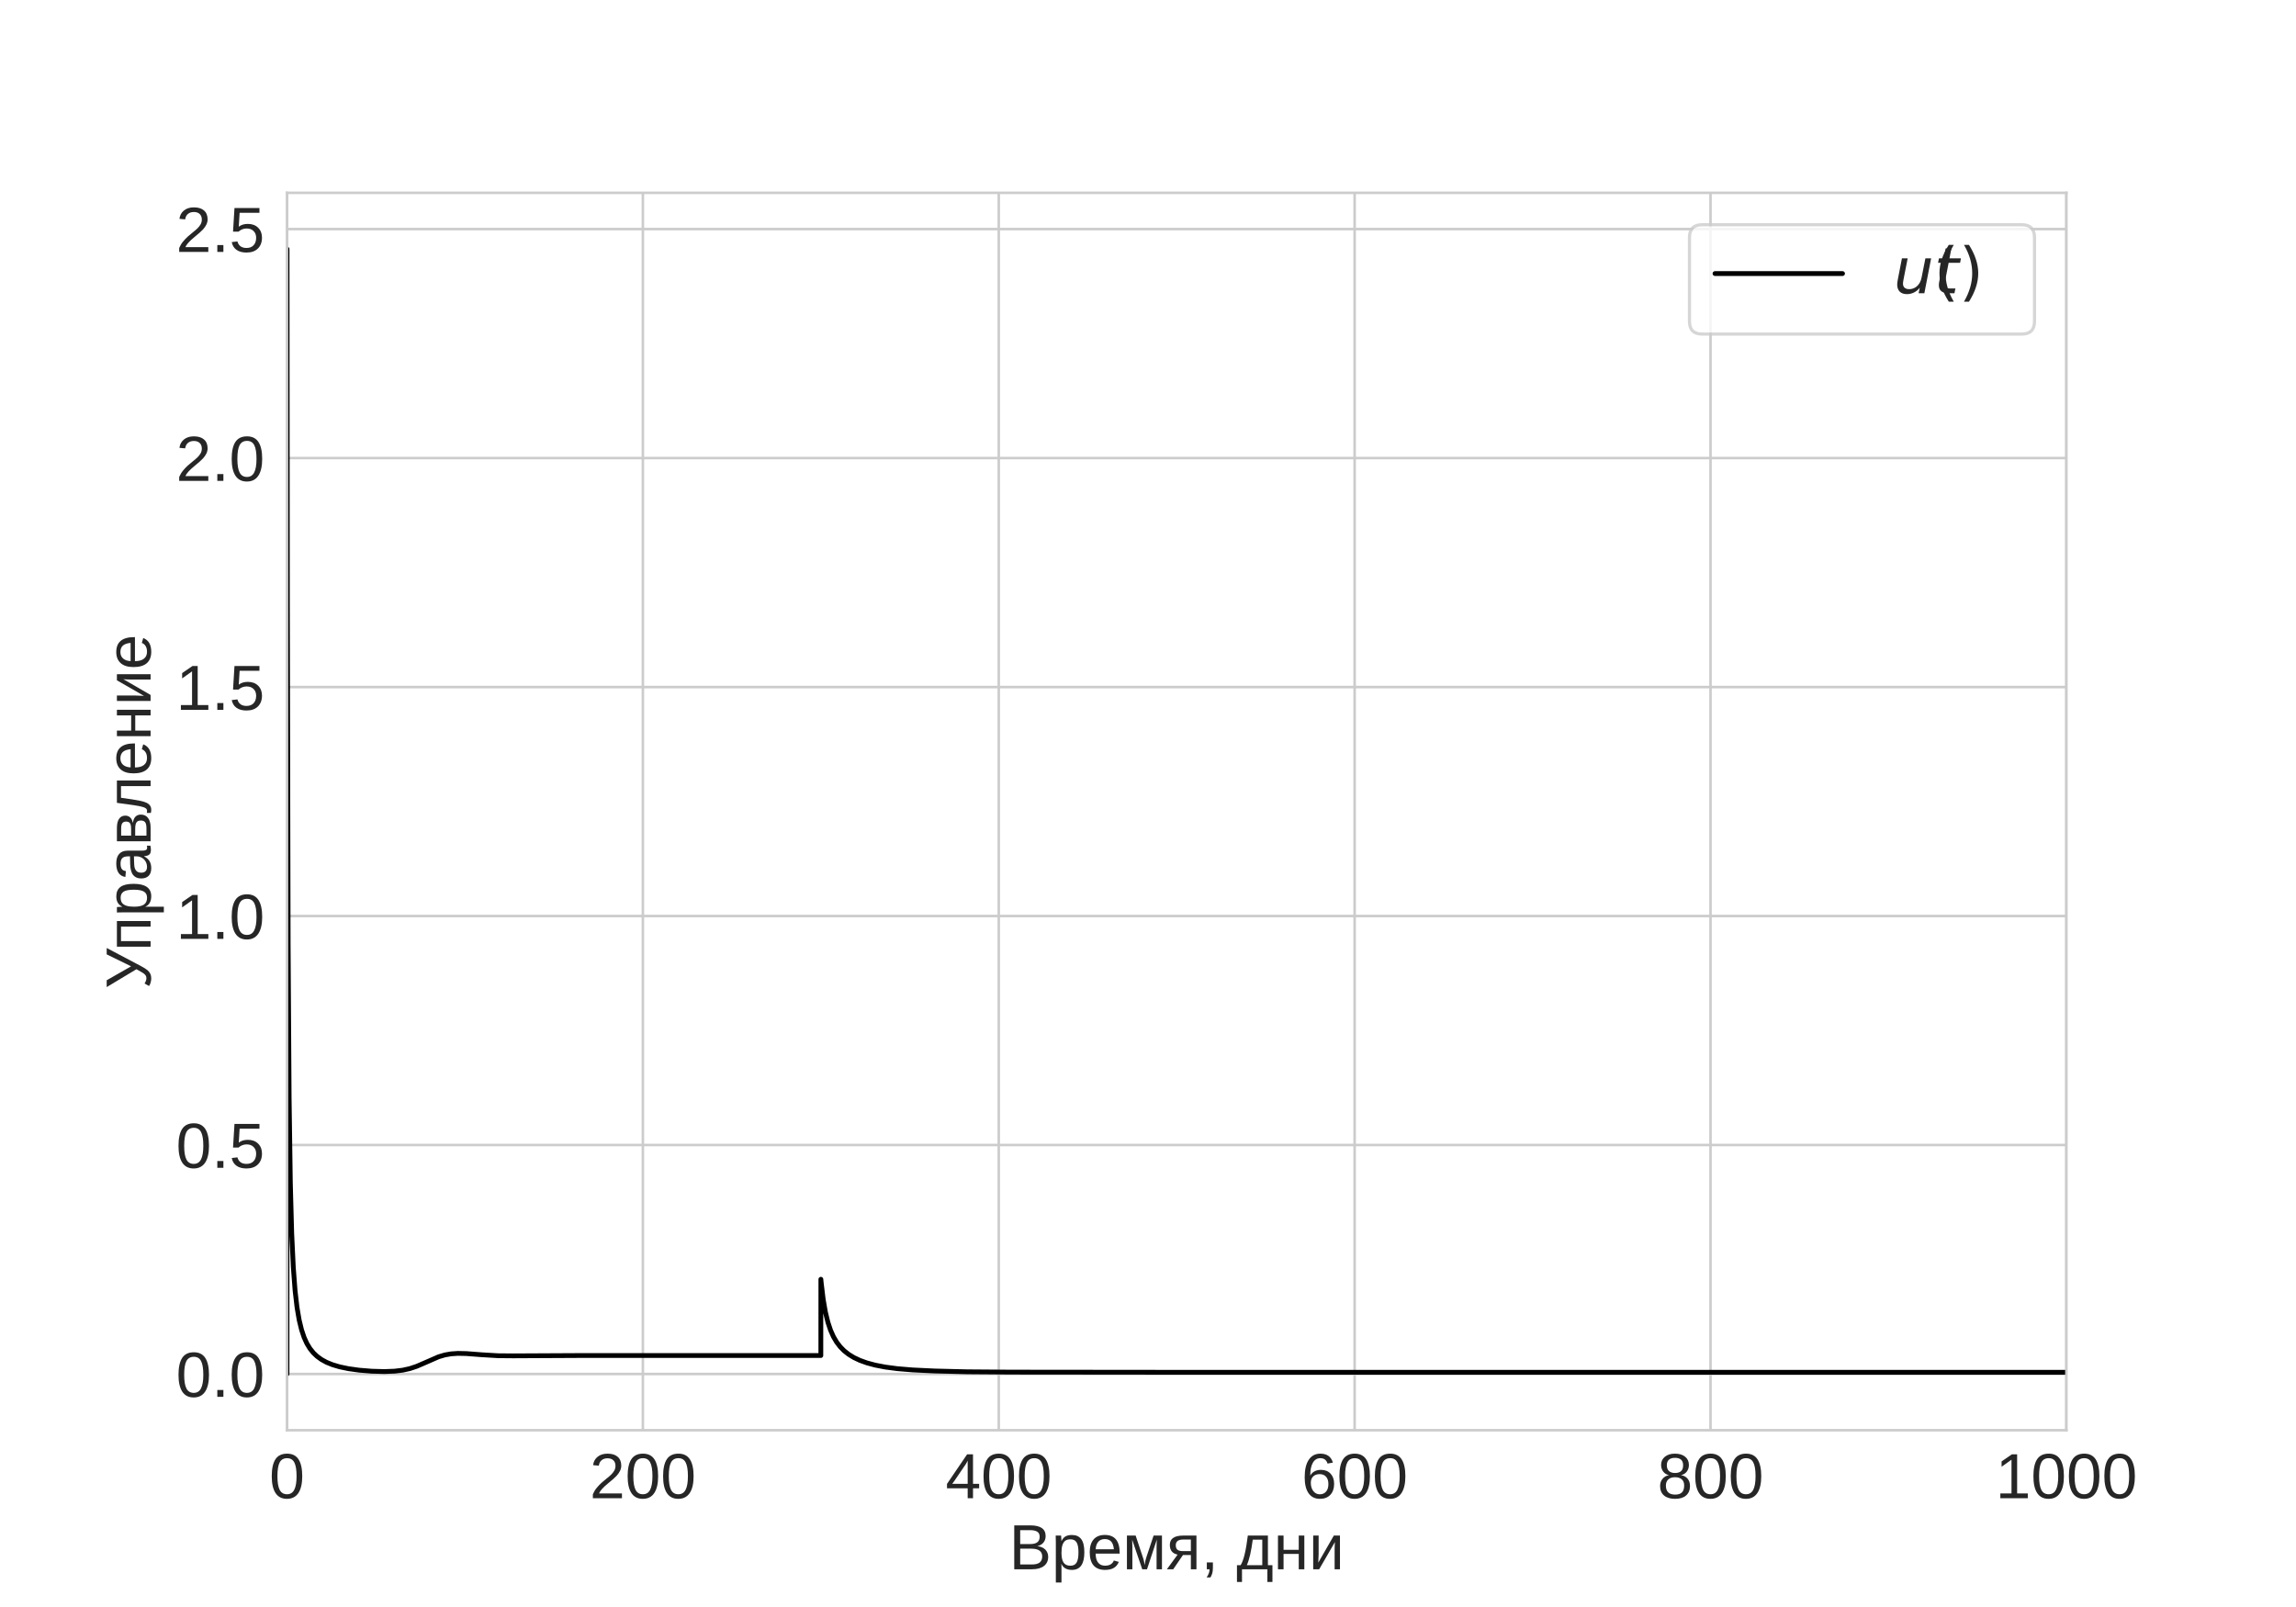
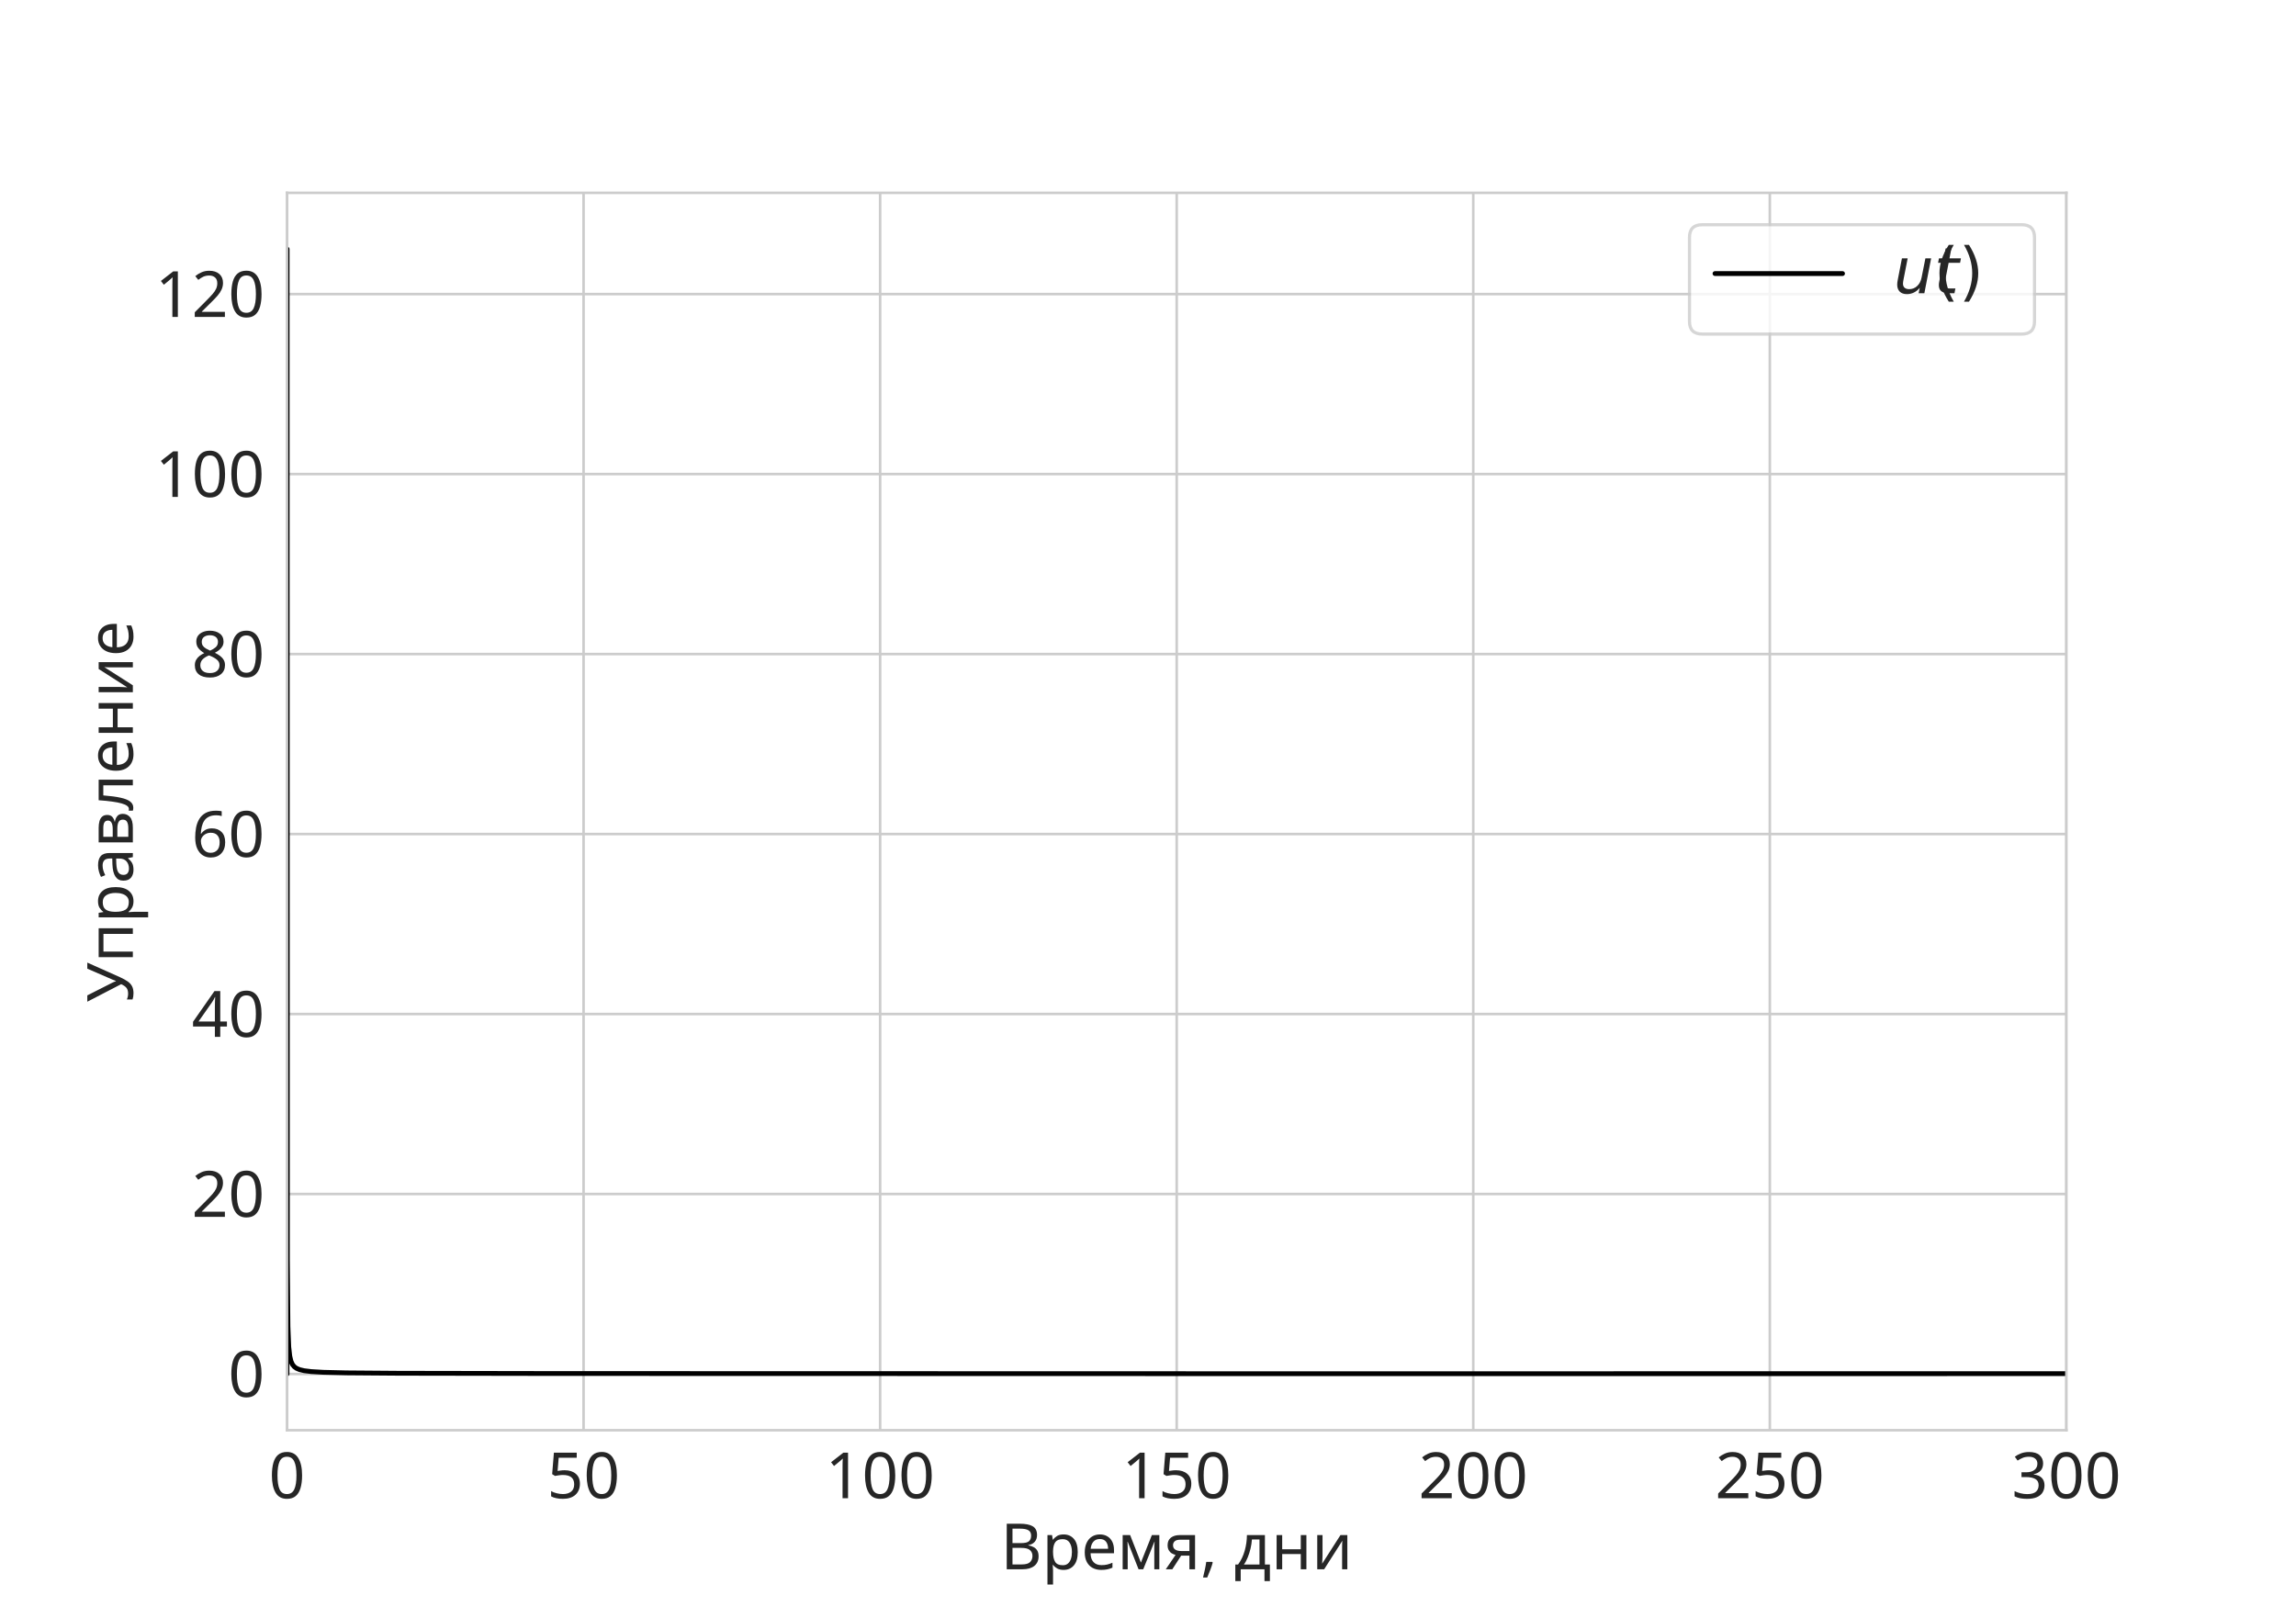
<svg xmlns="http://www.w3.org/2000/svg" width="720pt" height="504pt" viewBox="0 0 720 504" version="1.1">
  <defs>
    <style type="text/css">*{stroke-linejoin: round; stroke-linecap: butt}</style>
  </defs>
  <g id="figure_1">
    <g id="patch_1">
      <path d="M 0 504  L 720 504  L 720 0  L 0 0  z " style="fill: #ffffff" />
    </g>
    <g id="axes_1">
      <g id="patch_2">
        <path d="M 90 448.56  L 648 448.56  L 648 60.48  L 90 60.48  z " style="fill: #ffffff" />
      </g>
      <g id="matplotlib.axis_1">
        <g id="xtick_1">
          <g id="line2d_1">
-             <path d="M 90 448.56  L 90 60.48  " clip-path="url(#pd3779e9993)" style="fill: none; stroke: #cccccc; stroke-width: 0.8; stroke-linecap: round" />
+             <path d="M 90 448.56  L 90 60.48  " clip-path="url(#pfdcc66a1d0)" style="fill: none; stroke: #cccccc; stroke-width: 0.8; stroke-linecap: round" />
          </g>
          <g id="text_1">
-             <text style="fill: #262626; font: 20px 'Arial', 'DejaVu Sans', 'Liberation Sans', 'Bitstream Vera Sans', sans-serif; text-anchor: middle" x="90" y="469.876" transform="rotate(-0 90 469.8756)">0</text>
+             <text style="fill: #262626; font: 20px 'sans-serif'; text-anchor: middle" x="90" y="469.876" transform="rotate(-0, 90, 469.8756)">0</text>
          </g>
        </g>
        <g id="xtick_2">
          <g id="line2d_2">
-             <path d="M 201.6 448.56  L 201.6 60.48  " clip-path="url(#pd3779e9993)" style="fill: none; stroke: #cccccc; stroke-width: 0.8; stroke-linecap: round" />
+             <path d="M 183 448.56  L 183 60.48  " clip-path="url(#pfdcc66a1d0)" style="fill: none; stroke: #cccccc; stroke-width: 0.8; stroke-linecap: round" />
          </g>
          <g id="text_2">
-             <text style="fill: #262626; font: 20px 'Arial', 'DejaVu Sans', 'Liberation Sans', 'Bitstream Vera Sans', sans-serif; text-anchor: middle" x="201.6" y="469.876" transform="rotate(-0 201.6 469.8756)">200</text>
+             <text style="fill: #262626; font: 20px 'sans-serif'; text-anchor: middle" x="183" y="469.876" transform="rotate(-0, 183, 469.8756)">50</text>
          </g>
        </g>
        <g id="xtick_3">
          <g id="line2d_3">
-             <path d="M 313.2 448.56  L 313.2 60.48  " clip-path="url(#pd3779e9993)" style="fill: none; stroke: #cccccc; stroke-width: 0.8; stroke-linecap: round" />
+             <path d="M 276 448.56  L 276 60.48  " clip-path="url(#pfdcc66a1d0)" style="fill: none; stroke: #cccccc; stroke-width: 0.8; stroke-linecap: round" />
          </g>
          <g id="text_3">
-             <text style="fill: #262626; font: 20px 'Arial', 'DejaVu Sans', 'Liberation Sans', 'Bitstream Vera Sans', sans-serif; text-anchor: middle" x="313.2" y="469.876" transform="rotate(-0 313.2 469.8756)">400</text>
+             <text style="fill: #262626; font: 20px 'sans-serif'; text-anchor: middle" x="276" y="469.876" transform="rotate(-0, 276, 469.8756)">100</text>
          </g>
        </g>
        <g id="xtick_4">
          <g id="line2d_4">
-             <path d="M 424.8 448.56  L 424.8 60.48  " clip-path="url(#pd3779e9993)" style="fill: none; stroke: #cccccc; stroke-width: 0.8; stroke-linecap: round" />
+             <path d="M 369 448.56  L 369 60.48  " clip-path="url(#pfdcc66a1d0)" style="fill: none; stroke: #cccccc; stroke-width: 0.8; stroke-linecap: round" />
          </g>
          <g id="text_4">
-             <text style="fill: #262626; font: 20px 'Arial', 'DejaVu Sans', 'Liberation Sans', 'Bitstream Vera Sans', sans-serif; text-anchor: middle" x="424.8" y="469.876" transform="rotate(-0 424.8 469.8756)">600</text>
+             <text style="fill: #262626; font: 20px 'sans-serif'; text-anchor: middle" x="369" y="469.876" transform="rotate(-0, 369, 469.8756)">150</text>
          </g>
        </g>
        <g id="xtick_5">
          <g id="line2d_5">
-             <path d="M 536.4 448.56  L 536.4 60.48  " clip-path="url(#pd3779e9993)" style="fill: none; stroke: #cccccc; stroke-width: 0.8; stroke-linecap: round" />
+             <path d="M 462 448.56  L 462 60.48  " clip-path="url(#pfdcc66a1d0)" style="fill: none; stroke: #cccccc; stroke-width: 0.8; stroke-linecap: round" />
          </g>
          <g id="text_5">
-             <text style="fill: #262626; font: 20px 'Arial', 'DejaVu Sans', 'Liberation Sans', 'Bitstream Vera Sans', sans-serif; text-anchor: middle" x="536.4" y="469.876" transform="rotate(-0 536.4 469.8756)">800</text>
+             <text style="fill: #262626; font: 20px 'sans-serif'; text-anchor: middle" x="462" y="469.876" transform="rotate(-0, 462, 469.8756)">200</text>
          </g>
        </g>
        <g id="xtick_6">
          <g id="line2d_6">
-             <path d="M 648 448.56  L 648 60.48  " clip-path="url(#pd3779e9993)" style="fill: none; stroke: #cccccc; stroke-width: 0.8; stroke-linecap: round" />
+             <path d="M 555 448.56  L 555 60.48  " clip-path="url(#pfdcc66a1d0)" style="fill: none; stroke: #cccccc; stroke-width: 0.8; stroke-linecap: round" />
          </g>
          <g id="text_6">
-             <text style="fill: #262626; font: 20px 'Arial', 'DejaVu Sans', 'Liberation Sans', 'Bitstream Vera Sans', sans-serif; text-anchor: middle" x="648" y="469.876" transform="rotate(-0 648 469.8756)">1000</text>
+             <text style="fill: #262626; font: 20px 'sans-serif'; text-anchor: middle" x="555" y="469.876" transform="rotate(-0, 555, 469.8756)">250</text>
          </g>
        </g>
-         <g id="text_7">
-           <text style="fill: #262626; font: 20px 'Arial', 'DejaVu Sans', 'Liberation Sans', 'Bitstream Vera Sans', sans-serif; text-anchor: middle" x="369" y="492.166" transform="rotate(-0 369 492.1662)">Время, дни</text>
+         <g id="xtick_7">
+           <g id="line2d_7">
+             <path d="M 648 448.56  L 648 60.48  " clip-path="url(#pfdcc66a1d0)" style="fill: none; stroke: #cccccc; stroke-width: 0.8; stroke-linecap: round" />
+           </g>
+           <g id="text_7">
+             <text style="fill: #262626; font: 20px 'sans-serif'; text-anchor: middle" x="648" y="469.876" transform="rotate(-0, 648, 469.8756)">300</text>
+           </g>
+         </g>
+         <g id="text_8">
+           <text style="fill: #262626; font: 20px 'sans-serif'; text-anchor: middle" x="369" y="492.166" transform="rotate(-0, 369, 492.1662)">Время, дни</text>
        </g>
      </g>
      <g id="matplotlib.axis_2">
        <g id="ytick_1">
-           <g id="line2d_7">
-             <path d="M 90 430.92  L 648 430.92  " clip-path="url(#pd3779e9993)" style="fill: none; stroke: #cccccc; stroke-width: 0.8; stroke-linecap: round" />
+           <g id="line2d_8">
+             <path d="M 90 430.92  L 648 430.92  " clip-path="url(#pfdcc66a1d0)" style="fill: none; stroke: #cccccc; stroke-width: 0.8; stroke-linecap: round" />
          </g>
-           <g id="text_8">
-             <text style="fill: #262626; font: 20px 'Arial', 'DejaVu Sans', 'Liberation Sans', 'Bitstream Vera Sans', sans-serif; text-anchor: end" x="83" y="438.078" transform="rotate(-0 83 438.0778)">0.0</text>
+           <g id="text_9">
+             <text style="fill: #262626; font: 20px 'sans-serif'; text-anchor: end" x="83" y="438.078" transform="rotate(-0, 83, 438.0778)">0</text>
          </g>
        </g>
        <g id="ytick_2">
-           <g id="line2d_8">
-             <path d="M 90 359.105  L 648 359.105  " clip-path="url(#pd3779e9993)" style="fill: none; stroke: #cccccc; stroke-width: 0.8; stroke-linecap: round" />
+           <g id="line2d_9">
+             <path d="M 90 374.473  L 648 374.473  " clip-path="url(#pfdcc66a1d0)" style="fill: none; stroke: #cccccc; stroke-width: 0.8; stroke-linecap: round" />
          </g>
-           <g id="text_9">
-             <text style="fill: #262626; font: 20px 'Arial', 'DejaVu Sans', 'Liberation Sans', 'Bitstream Vera Sans', sans-serif; text-anchor: end" x="83" y="366.263" transform="rotate(-0 83 366.2633)">0.5</text>
+           <g id="text_10">
+             <text style="fill: #262626; font: 20px 'sans-serif'; text-anchor: end" x="83" y="381.631" transform="rotate(-0, 83, 381.6312)">20</text>
          </g>
        </g>
        <g id="ytick_3">
-           <g id="line2d_9">
-             <path d="M 90 287.291  L 648 287.291  " clip-path="url(#pd3779e9993)" style="fill: none; stroke: #cccccc; stroke-width: 0.8; stroke-linecap: round" />
+           <g id="line2d_10">
+             <path d="M 90 318.027  L 648 318.027  " clip-path="url(#pfdcc66a1d0)" style="fill: none; stroke: #cccccc; stroke-width: 0.8; stroke-linecap: round" />
          </g>
-           <g id="text_10">
-             <text style="fill: #262626; font: 20px 'Arial', 'DejaVu Sans', 'Liberation Sans', 'Bitstream Vera Sans', sans-serif; text-anchor: end" x="83" y="294.449" transform="rotate(-0 83 294.4487)">1.0</text>
+           <g id="text_11">
+             <text style="fill: #262626; font: 20px 'sans-serif'; text-anchor: end" x="83" y="325.185" transform="rotate(-0, 83, 325.1845)">40</text>
          </g>
        </g>
        <g id="ytick_4">
-           <g id="line2d_10">
-             <path d="M 90 215.476  L 648 215.476  " clip-path="url(#pd3779e9993)" style="fill: none; stroke: #cccccc; stroke-width: 0.8; stroke-linecap: round" />
+           <g id="line2d_11">
+             <path d="M 90 261.58  L 648 261.58  " clip-path="url(#pfdcc66a1d0)" style="fill: none; stroke: #cccccc; stroke-width: 0.8; stroke-linecap: round" />
          </g>
-           <g id="text_11">
-             <text style="fill: #262626; font: 20px 'Arial', 'DejaVu Sans', 'Liberation Sans', 'Bitstream Vera Sans', sans-serif; text-anchor: end" x="83" y="222.634" transform="rotate(-0 83 222.6342)">1.5</text>
+           <g id="text_12">
+             <text style="fill: #262626; font: 20px 'sans-serif'; text-anchor: end" x="83" y="268.738" transform="rotate(-0, 83, 268.7379)">60</text>
          </g>
        </g>
        <g id="ytick_5">
-           <g id="line2d_11">
-             <path d="M 90 143.662  L 648 143.662  " clip-path="url(#pd3779e9993)" style="fill: none; stroke: #cccccc; stroke-width: 0.8; stroke-linecap: round" />
+           <g id="line2d_12">
+             <path d="M 90 205.133  L 648 205.133  " clip-path="url(#pfdcc66a1d0)" style="fill: none; stroke: #cccccc; stroke-width: 0.8; stroke-linecap: round" />
          </g>
-           <g id="text_12">
-             <text style="fill: #262626; font: 20px 'Arial', 'DejaVu Sans', 'Liberation Sans', 'Bitstream Vera Sans', sans-serif; text-anchor: end" x="83" y="150.82" transform="rotate(-0 83 150.8196)">2.0</text>
+           <g id="text_13">
+             <text style="fill: #262626; font: 20px 'sans-serif'; text-anchor: end" x="83" y="212.291" transform="rotate(-0, 83, 212.2912)">80</text>
          </g>
        </g>
        <g id="ytick_6">
-           <g id="line2d_12">
-             <path d="M 90 71.847  L 648 71.847  " clip-path="url(#pd3779e9993)" style="fill: none; stroke: #cccccc; stroke-width: 0.8; stroke-linecap: round" />
+           <g id="line2d_13">
+             <path d="M 90 148.687  L 648 148.687  " clip-path="url(#pfdcc66a1d0)" style="fill: none; stroke: #cccccc; stroke-width: 0.8; stroke-linecap: round" />
          </g>
-           <g id="text_13">
-             <text style="fill: #262626; font: 20px 'Arial', 'DejaVu Sans', 'Liberation Sans', 'Bitstream Vera Sans', sans-serif; text-anchor: end" x="83" y="79.005" transform="rotate(-0 83 79.00506)">2.5</text>
+           <g id="text_14">
+             <text style="fill: #262626; font: 20px 'sans-serif'; text-anchor: end" x="83" y="155.845" transform="rotate(-0, 83, 155.8446)">100</text>
          </g>
        </g>
-         <g id="text_14">
-           <text style="fill: #262626; font: 20px 'Arial', 'DejaVu Sans', 'Liberation Sans', 'Bitstream Vera Sans', sans-serif; text-anchor: middle" x="47.225" y="254.52" transform="rotate(-90 47.225 254.52)">Управление</text>
+         <g id="ytick_7">
+           <g id="line2d_14">
+             <path d="M 90 92.24  L 648 92.24  " clip-path="url(#pfdcc66a1d0)" style="fill: none; stroke: #cccccc; stroke-width: 0.8; stroke-linecap: round" />
+           </g>
+           <g id="text_15">
+             <text style="fill: #262626; font: 20px 'sans-serif'; text-anchor: end" x="83" y="99.398" transform="rotate(-0, 83, 99.39797)">120</text>
+           </g>
+         </g>
+         <g id="text_16">
+           <text style="fill: #262626; font: 20px 'sans-serif'; text-anchor: middle" x="41.659" y="254.52" transform="rotate(-90, 41.65937, 254.52)">Управление</text>
        </g>
      </g>
-       <g id="line2d_13">
-         <path d="M 90 430.92  L 90.011 78.12  L 90.112 189.236  L 90.363 296.046  L 90.675 344.391  L 91.049 370.792  L 91.484 386.901  L 91.981 397.487  L 92.533 404.77  L 93.147 410.055  L 93.822 414.011  L 94.559 417.047  L 95.362 419.44  L 96.238 421.366  L 97.198 422.947  L 98.258 424.27  L 99.453 425.405  L 100.814 426.389  L 102.393 427.251  L 104.257 428.01  L 106.5 428.676  L 109.24 429.25  L 112.61 429.722  L 116.583 430.049  L 120.539 430.159  L 123.753 430.035  L 126.309 429.722  L 128.519 429.229  L 130.645 428.525  L 133.156 427.443  L 137.53 425.531  L 139.511 424.945  L 141.453 424.604  L 143.59 424.46  L 146.252 424.516  L 151.101 424.891  L 156.207 425.194  L 160.916 425.234  L 182.014 425.128  L 207.989 425.133  L 257.406 425.134  L 257.417 401.21  L 257.517 402.255  L 258.153 407.533  L 258.851 411.541  L 259.615 414.675  L 260.447 417.172  L 261.356 419.215  L 262.355 420.92  L 263.46 422.371  L 264.699 423.632  L 266.105 424.745  L 267.723 425.74  L 269.609 426.634  L 271.83 427.435  L 274.464 428.143  L 277.605 428.751  L 281.405 429.252  L 286.232 429.653  L 293.062 429.979  L 303.273 430.231  L 317.218 430.335  L 366.606 430.383  L 647.994 430.383  L 647.994 430.383  " clip-path="url(#pd3779e9993)" style="fill: none; stroke: #000000; stroke-width: 1.5; stroke-linecap: round" />
+       <g id="line2d_15">
+         <path d="M 90 430.92  L 90.037 78.12  L 90.112 394.924  L 90.298 415.97  L 90.558 422.444  L 90.874 425.317  L 91.265 426.95  L 91.73 427.961  L 92.288 428.644  L 92.995 429.152  L 93.962 429.558  L 95.375 429.892  L 97.607 430.169  L 101.42 430.393  L 108.712 430.567  L 124.968 430.692  L 172.342 430.772  L 386.428 430.824  L 647.981 430.817  L 647.981 430.817  " clip-path="url(#pfdcc66a1d0)" style="fill: none; stroke: #000000; stroke-width: 1.5; stroke-linecap: round" />
      </g>
      <g id="patch_3">
        <path d="M 90 448.56  L 90 60.48  " style="fill: none; stroke: #cccccc; stroke-width: 0.8; stroke-linejoin: miter; stroke-linecap: square" />
      </g>
      <g id="patch_4">
        <path d="M 648 448.56  L 648 60.48  " style="fill: none; stroke: #cccccc; stroke-width: 0.8; stroke-linejoin: miter; stroke-linecap: square" />
      </g>
      <g id="patch_5">
        <path d="M 90 448.56  L 648 448.56  " style="fill: none; stroke: #cccccc; stroke-width: 0.8; stroke-linejoin: miter; stroke-linecap: square" />
      </g>
      <g id="patch_6">
        <path d="M 90 60.48  L 648 60.48  " style="fill: none; stroke: #cccccc; stroke-width: 0.8; stroke-linejoin: miter; stroke-linecap: square" />
      </g>
      <g id="legend_1">
        <g id="patch_7">
          <path d="M 533.8 104.771  L 634 104.771  Q 638 104.771 638 100.771  L 638 74.48  Q 638 70.48 634 70.48  L 533.8 70.48  Q 529.8 70.48 529.8 74.48  L 529.8 100.771  Q 529.8 104.771 533.8 104.771  z " style="fill: #ffffff; opacity: 0.8; stroke: #cccccc; stroke-linejoin: miter" />
        </g>
-         <g id="line2d_14">
+         <g id="line2d_16">
          <path d="M 537.8 85.796  L 557.8 85.796  L 577.8 85.796  " style="fill: none; stroke: #000000; stroke-width: 1.5; stroke-linecap: round" />
        </g>
-         <g id="text_15">
+         <g id="text_17">
          <g style="fill: #262626" transform="translate(593.8 92.79563)">
            <text>
              <tspan style="font: oblique 20px 'DejaVu Sans'" x="0 20.479" y="-0.828">ut</tspan>
              <tspan style="font: 20px 'DejaVu Sans'" x="12.676 28.32" y="-0.828">()</tspan>
            </text>
          </g>
        </g>
      </g>
    </g>
  </g>
  <defs>
-     <clipPath id="pd3779e9993">
+     <clipPath id="pfdcc66a1d0">
      <rect x="90" y="60.48" width="558" height="388.08" />
    </clipPath>
  </defs>
</svg>
